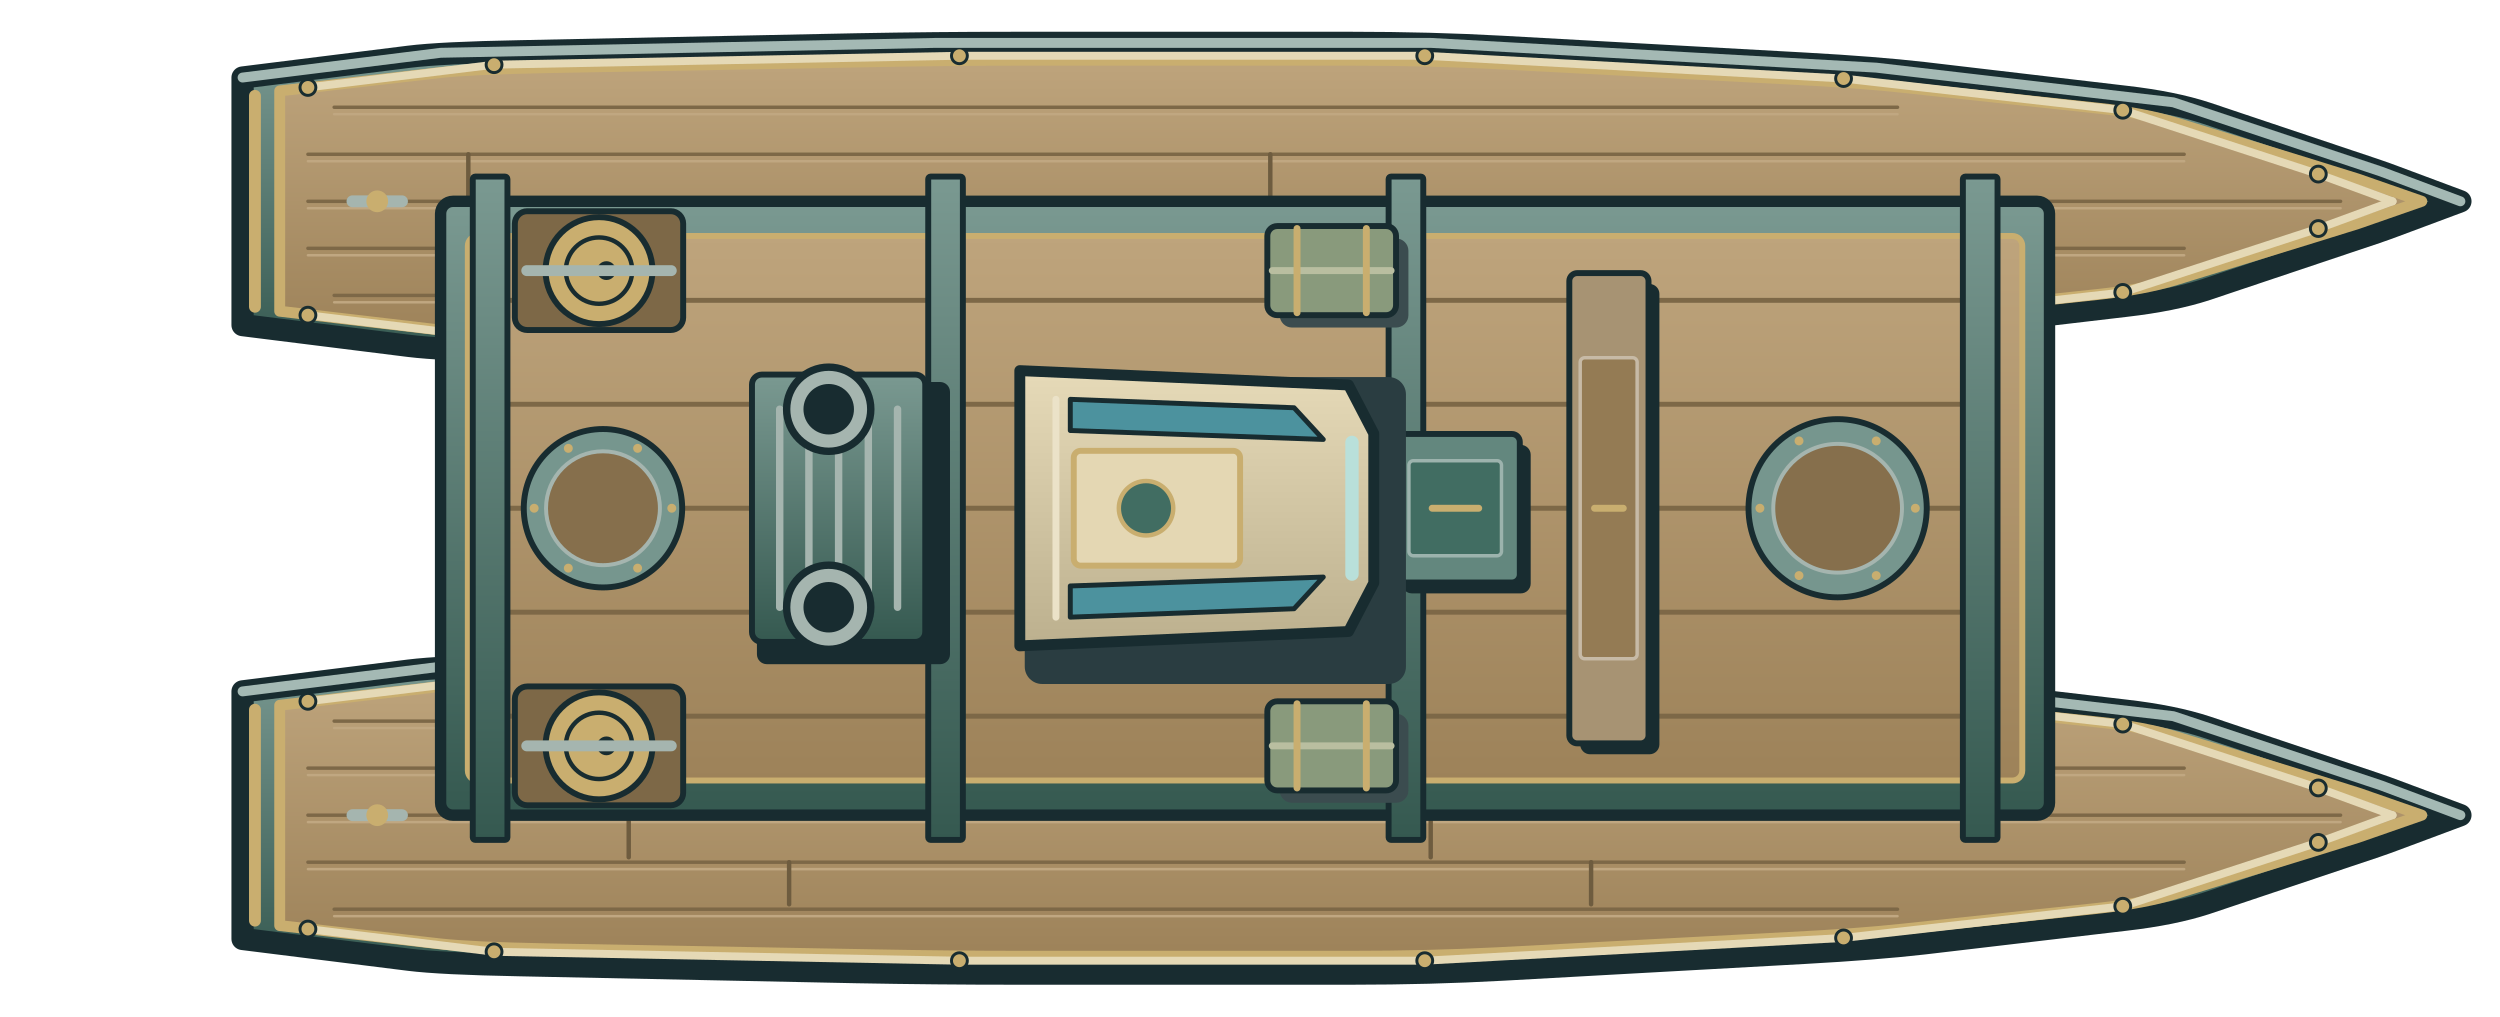
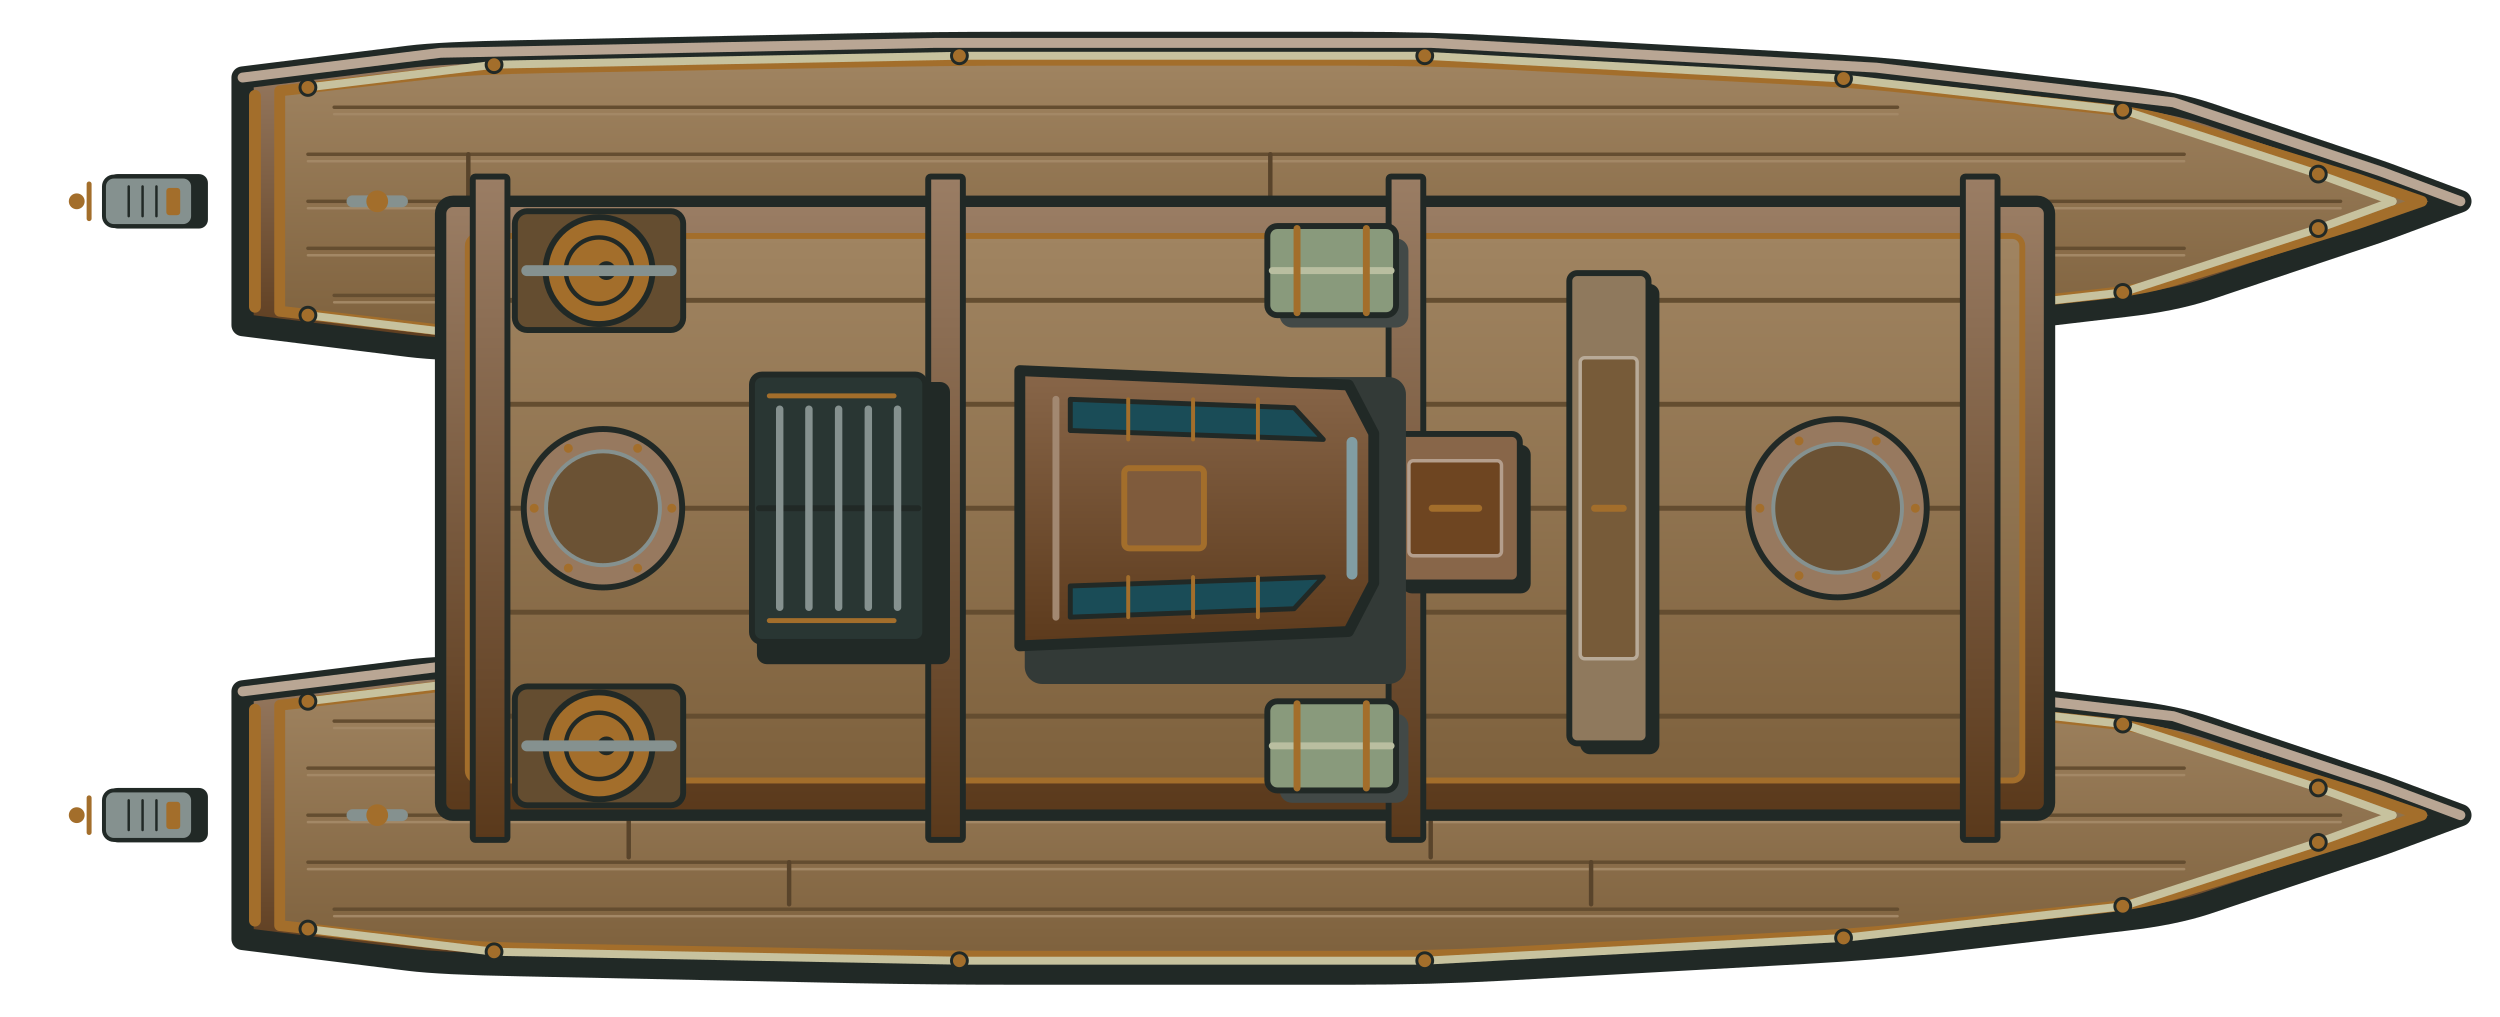
<svg xmlns="http://www.w3.org/2000/svg" width="728" height="296" viewBox="-2.69 -1.025 5.05 2.05">
  <defs>
    <linearGradient id="paint" x1="0" y1="0" x2="0" y2="1" gradientUnits="objectBoundingBox">
-       <stop stop-color="#7a9991" />
-       <stop offset="1" stop-color="#355950" />
+       <stop stop-color="#9a7d64" />
+       <stop offset="1" stop-color="#5a391b" />
    </linearGradient>
  </defs>
  <defs>
    <linearGradient id="deck" x1="0" y1="0" x2="0" y2="1" gradientUnits="objectBoundingBox">
-       <stop stop-color="#bea47c" />
-       <stop offset="1" stop-color="#9d8259" />
+       <stop stop-color="#a08461" />
+       <stop offset="1" stop-color="#7e613d" />
    </linearGradient>
  </defs>
+   <path d="M-2.2,-0.87 L-1.864,-0.912 Q-1.8,-0.92 -1.64,-0.923 L-0.96,-0.937 Q-0.8,-0.94 -0.64,-0.94 L0.04,-0.94 Q0.2,-0.94 0.344,-0.932 L0.956,-0.898 Q1.1,-0.89 1.196,-0.879 L1.604,-0.831 Q1.7,-0.82 1.767,-0.798 L2.053,-0.702 Q2.12,-0.68 2.146,-0.67 L2.28,-0.62 L2.146,-0.57 Q2.12,-0.56 2.053,-0.538 L1.767,-0.442 Q1.7,-0.42 1.604,-0.409 L1.196,-0.361 Q1.1,-0.35 0.956,-0.342 L0.344,-0.308 Q0.2,-0.3 0.04,-0.3 L-0.64,-0.3 Q-0.8,-0.3 -0.96,-0.303 L-1.64,-0.317 Q-1.8,-0.32 -1.864,-0.328 L-2.2,-0.37 Z" fill="url(#paint)" stroke="#212926" stroke-width="0.045" stroke-linejoin="round" stroke-linecap="round" />
+   <path d="M-2.125,-0.843 L-1.801,-0.88 Q-1.739,-0.887 -1.584,-0.89 L-0.927,-0.902 Q-0.773,-0.905 -0.618,-0.905 L0.039,-0.905 Q0.193,-0.905 0.332,-0.898 L0.923,-0.867 Q1.063,-0.86 1.155,-0.85 L1.549,-0.808 Q1.642,-0.798 1.707,-0.778 L1.983,-0.693 Q2.048,-0.673 2.073,-0.665 L2.202,-0.62 L2.073,-0.575 Q2.048,-0.567 1.983,-0.547 L1.707,-0.462 Q1.642,-0.442 1.549,-0.432 L1.155,-0.39 Q1.063,-0.38 0.923,-0.373 L0.332,-0.342 Q0.193,-0.335 0.039,-0.335 L-0.618,-0.335 Q-0.773,-0.335 -0.927,-0.338 L-1.584,-0.35 Q-1.739,-0.353 -1.801,-0.36 L-2.125,-0.398 Z" fill="url(#deck)" stroke="#a36e2b" stroke-width="0.022" stroke-linejoin="round" stroke-linecap="round" />
+   <path d="M-2.015,-0.81 L1.143,-0.81" fill="none" stroke="#644d30" stroke-width="0.007" stroke-linejoin="round" stroke-linecap="round" />
+   <path d="M-2.015,-0.796 L1.143,-0.796" fill="none" stroke="#a38866" stroke-width="0.005" stroke-linejoin="round" stroke-linecap="round" />
+   <path d="M-2.068,-0.715 L1.722,-0.715" fill="none" stroke="#644d30" stroke-width="0.007" stroke-linejoin="round" stroke-linecap="round" />
+   <path d="M-2.068,-0.701 L1.722,-0.701" fill="none" stroke="#a38866" stroke-width="0.005" stroke-linejoin="round" stroke-linecap="round" />
+   <path d="M-2.068,-0.62 L2.038,-0.62" fill="none" stroke="#644d30" stroke-width="0.007" stroke-linejoin="round" stroke-linecap="round" />
+   <path d="M-2.068,-0.606 L2.038,-0.606" fill="none" stroke="#a38866" stroke-width="0.005" stroke-linejoin="round" stroke-linecap="round" />
+   <path d="M-2.068,-0.525 L1.722,-0.525" fill="none" stroke="#644d30" stroke-width="0.007" stroke-linejoin="round" stroke-linecap="round" />
+   <path d="M-2.068,-0.511 L1.722,-0.511" fill="none" stroke="#a38866" stroke-width="0.005" stroke-linejoin="round" stroke-linecap="round" />
+   <path d="M-2.015,-0.43 L1.143,-0.43" fill="none" stroke="#644d30" stroke-width="0.007" stroke-linejoin="round" stroke-linecap="round" />
+   <path d="M-2.015,-0.416 L1.143,-0.416" fill="none" stroke="#a38866" stroke-width="0.005" stroke-linejoin="round" stroke-linecap="round" />
+   <path d="M-1.744,-0.715 L-1.744,-0.63" fill="none" stroke="#59442b" stroke-width="0.009" stroke-linejoin="round" stroke-linecap="round" />
+   <path d="M-1.42,-0.62 L-1.42,-0.535" fill="none" stroke="#59442b" stroke-width="0.009" stroke-linejoin="round" stroke-linecap="round" />
+   <path d="M-1.096,-0.525 L-1.096,-0.44" fill="none" stroke="#59442b" stroke-width="0.009" stroke-linejoin="round" stroke-linecap="round" />
+   <path d="M-0.124,-0.715 L-0.124,-0.63" fill="none" stroke="#59442b" stroke-width="0.009" stroke-linejoin="round" stroke-linecap="round" />
+   <path d="M0.2,-0.62 L0.2,-0.535" fill="none" stroke="#59442b" stroke-width="0.009" stroke-linejoin="round" stroke-linecap="round" />
+   <path d="M0.524,-0.525 L0.524,-0.44" fill="none" stroke="#59442b" stroke-width="0.009" stroke-linejoin="round" stroke-linecap="round" />
+   <path d="M-2.068,-0.85 L-1.692,-0.896 L-0.752,-0.914 L0.188,-0.914 L1.034,-0.868 L1.598,-0.804 L1.993,-0.675 L2.143,-0.62" fill="none" stroke="#c7c29e" stroke-width="0.016" stroke-linejoin="round" stroke-linecap="round" />
+   <circle cx="-2.068" cy="-0.85" r="0.016" fill="#a36e2b" stroke="#212926" stroke-width="0.006" />
+   <circle cx="-1.692" cy="-0.896" r="0.016" fill="#a36e2b" stroke="#212926" stroke-width="0.006" />
+   <circle cx="-0.752" cy="-0.914" r="0.016" fill="#a36e2b" stroke="#212926" stroke-width="0.006" />
+   <circle cx="0.188" cy="-0.914" r="0.016" fill="#a36e2b" stroke="#212926" stroke-width="0.006" />
+   <circle cx="1.034" cy="-0.868" r="0.016" fill="#a36e2b" stroke="#212926" stroke-width="0.006" />
+   <circle cx="1.598" cy="-0.804" r="0.016" fill="#a36e2b" stroke="#212926" stroke-width="0.006" />
+   <circle cx="1.993" cy="-0.675" r="0.016" fill="#a36e2b" stroke="#212926" stroke-width="0.006" />
+   <path d="M-2.068,-0.39 L-1.692,-0.344 L-0.752,-0.326 L0.188,-0.326 L1.034,-0.372 L1.598,-0.436 L1.993,-0.565 L2.143,-0.62" fill="none" stroke="#c7c29e" stroke-width="0.016" stroke-linejoin="round" stroke-linecap="round" />
+   <circle cx="-2.068" cy="-0.39" r="0.016" fill="#a36e2b" stroke="#212926" stroke-width="0.006" />
+   <circle cx="-1.692" cy="-0.344" r="0.016" fill="#a36e2b" stroke="#212926" stroke-width="0.006" />
+   <circle cx="-0.752" cy="-0.326" r="0.016" fill="#a36e2b" stroke="#212926" stroke-width="0.006" />
+   <circle cx="0.188" cy="-0.326" r="0.016" fill="#a36e2b" stroke="#212926" stroke-width="0.006" />
+   <circle cx="1.034" cy="-0.372" r="0.016" fill="#a36e2b" stroke="#212926" stroke-width="0.006" />
+   <circle cx="1.598" cy="-0.436" r="0.016" fill="#a36e2b" stroke="#212926" stroke-width="0.006" />
+   <circle cx="1.993" cy="-0.565" r="0.016" fill="#a36e2b" stroke="#212926" stroke-width="0.006" />
+   <path d="M-2.2,-0.87 L-1.8,-0.92 L-0.8,-0.94 L0.2,-0.94 L1.1,-0.89 L1.7,-0.82 L2.12,-0.68 L2.28,-0.62" fill="none" stroke="#b9a694" stroke-width="0.02" stroke-linejoin="round" stroke-linecap="round" />
+   <path d="M-2.175,-0.833 L-2.175,-0.407" fill="none" stroke="#a36e2b" stroke-width="0.024" stroke-linejoin="round" stroke-linecap="round" />
+   <path d="M-2.2,0.37 L-1.864,0.328 Q-1.8,0.32 -1.64,0.317 L-0.96,0.303 Q-0.8,0.3 -0.64,0.3 L0.04,0.3 Q0.2,0.3 0.344,0.308 L0.956,0.342 Q1.1,0.35 1.196,0.361 L1.604,0.409 Q1.7,0.42 1.767,0.442 L2.053,0.538 Q2.12,0.56 2.146,0.57 L2.28,0.62 L2.146,0.67 Q2.12,0.68 2.053,0.702 L1.767,0.798 Q1.7,0.82 1.604,0.831 L1.196,0.879 Q1.1,0.89 0.956,0.898 L0.344,0.932 Q0.2,0.94 0.04,0.94 L-0.64,0.94 Q-0.8,0.94 -0.96,0.937 L-1.64,0.923 Q-1.8,0.92 -1.864,0.912 L-2.2,0.87 Z" fill="url(#paint)" stroke="#212926" stroke-width="0.045" stroke-linejoin="round" stroke-linecap="round" />
+   <path d="M-2.125,0.398 L-1.801,0.36 Q-1.739,0.353 -1.584,0.35 L-0.927,0.338 Q-0.773,0.335 -0.618,0.335 L0.039,0.335 Q0.193,0.335 0.332,0.342 L0.923,0.373 Q1.063,0.38 1.155,0.39 L1.549,0.432 Q1.642,0.442 1.707,0.462 L1.983,0.547 Q2.048,0.567 2.073,0.575 L2.202,0.62 L2.073,0.665 Q2.048,0.673 1.983,0.693 L1.707,0.778 Q1.642,0.798 1.549,0.808 L1.155,0.85 Q1.063,0.86 0.923,0.867 L0.332,0.898 Q0.193,0.905 0.039,0.905 L-0.618,0.905 Q-0.773,0.905 -0.927,0.902 L-1.584,0.89 Q-1.739,0.887 -1.801,0.88 L-2.125,0.843 Z" fill="url(#deck)" stroke="#a36e2b" stroke-width="0.022" stroke-linejoin="round" stroke-linecap="round" />
+   <path d="M-2.015,0.43 L1.143,0.43" fill="none" stroke="#644d30" stroke-width="0.007" stroke-linejoin="round" stroke-linecap="round" />
+   <path d="M-2.015,0.444 L1.143,0.444" fill="none" stroke="#a38866" stroke-width="0.005" stroke-linejoin="round" stroke-linecap="round" />
+   <path d="M-2.068,0.525 L1.722,0.525" fill="none" stroke="#644d30" stroke-width="0.007" stroke-linejoin="round" stroke-linecap="round" />
+   <path d="M-2.068,0.539 L1.722,0.539" fill="none" stroke="#a38866" stroke-width="0.005" stroke-linejoin="round" stroke-linecap="round" />
+   <path d="M-2.068,0.62 L2.038,0.62" fill="none" stroke="#644d30" stroke-width="0.007" stroke-linejoin="round" stroke-linecap="round" />
+   <path d="M-2.068,0.634 L2.038,0.634" fill="none" stroke="#a38866" stroke-width="0.005" stroke-linejoin="round" stroke-linecap="round" />
+   <path d="M-2.068,0.715 L1.722,0.715" fill="none" stroke="#644d30" stroke-width="0.007" stroke-linejoin="round" stroke-linecap="round" />
+   <path d="M-2.068,0.729 L1.722,0.729" fill="none" stroke="#a38866" stroke-width="0.005" stroke-linejoin="round" stroke-linecap="round" />
+   <path d="M-2.015,0.81 L1.143,0.81" fill="none" stroke="#644d30" stroke-width="0.007" stroke-linejoin="round" stroke-linecap="round" />
+   <path d="M-2.015,0.824 L1.143,0.824" fill="none" stroke="#a38866" stroke-width="0.005" stroke-linejoin="round" stroke-linecap="round" />
+   <path d="M-1.744,0.525 L-1.744,0.61" fill="none" stroke="#59442b" stroke-width="0.009" stroke-linejoin="round" stroke-linecap="round" />
+   <path d="M-1.42,0.62 L-1.42,0.705" fill="none" stroke="#59442b" stroke-width="0.009" stroke-linejoin="round" stroke-linecap="round" />
+   <path d="M-1.096,0.715 L-1.096,0.8" fill="none" stroke="#59442b" stroke-width="0.009" stroke-linejoin="round" stroke-linecap="round" />
+   <path d="M-0.124,0.525 L-0.124,0.61" fill="none" stroke="#59442b" stroke-width="0.009" stroke-linejoin="round" stroke-linecap="round" />
+   <path d="M0.2,0.62 L0.2,0.705" fill="none" stroke="#59442b" stroke-width="0.009" stroke-linejoin="round" stroke-linecap="round" />
+   <path d="M0.524,0.715 L0.524,0.8" fill="none" stroke="#59442b" stroke-width="0.009" stroke-linejoin="round" stroke-linecap="round" />
+   <path d="M-2.068,0.39 L-1.692,0.344 L-0.752,0.326 L0.188,0.326 L1.034,0.372 L1.598,0.436 L1.993,0.565 L2.143,0.62" fill="none" stroke="#c7c29e" stroke-width="0.016" stroke-linejoin="round" stroke-linecap="round" />
+   <circle cx="-2.068" cy="0.39" r="0.016" fill="#a36e2b" stroke="#212926" stroke-width="0.006" />
+   <circle cx="-1.692" cy="0.344" r="0.016" fill="#a36e2b" stroke="#212926" stroke-width="0.006" />
+   <circle cx="-0.752" cy="0.326" r="0.016" fill="#a36e2b" stroke="#212926" stroke-width="0.006" />
+   <circle cx="0.188" cy="0.326" r="0.016" fill="#a36e2b" stroke="#212926" stroke-width="0.006" />
+   <circle cx="1.034" cy="0.372" r="0.016" fill="#a36e2b" stroke="#212926" stroke-width="0.006" />
+   <circle cx="1.598" cy="0.436" r="0.016" fill="#a36e2b" stroke="#212926" stroke-width="0.006" />
+   <circle cx="1.993" cy="0.565" r="0.016" fill="#a36e2b" stroke="#212926" stroke-width="0.006" />
+   <path d="M-2.068,0.85 L-1.692,0.896 L-0.752,0.914 L0.188,0.914 L1.034,0.868 L1.598,0.804 L1.993,0.675 L2.143,0.62" fill="none" stroke="#c7c29e" stroke-width="0.016" stroke-linejoin="round" stroke-linecap="round" />
+   <circle cx="-2.068" cy="0.85" r="0.016" fill="#a36e2b" stroke="#212926" stroke-width="0.006" />
+   <circle cx="-1.692" cy="0.896" r="0.016" fill="#a36e2b" stroke="#212926" stroke-width="0.006" />
+   <circle cx="-0.752" cy="0.914" r="0.016" fill="#a36e2b" stroke="#212926" stroke-width="0.006" />
+   <circle cx="0.188" cy="0.914" r="0.016" fill="#a36e2b" stroke="#212926" stroke-width="0.006" />
+   <circle cx="1.034" cy="0.868" r="0.016" fill="#a36e2b" stroke="#212926" stroke-width="0.006" />
+   <circle cx="1.598" cy="0.804" r="0.016" fill="#a36e2b" stroke="#212926" stroke-width="0.006" />
+   <circle cx="1.993" cy="0.675" r="0.016" fill="#a36e2b" stroke="#212926" stroke-width="0.006" />
+   <path d="M-2.2,0.37 L-1.8,0.32 L-0.8,0.3 L0.2,0.3 L1.1,0.35 L1.7,0.42 L2.12,0.56 L2.28,0.62" fill="none" stroke="#b9a694" stroke-width="0.02" stroke-linejoin="round" stroke-linecap="round" />
+   <path d="M-2.175,0.407 L-2.175,0.833" fill="none" stroke="#a36e2b" stroke-width="0.024" stroke-linejoin="round" stroke-linecap="round" />
+   <rect x="-1.8" y="-0.62" width="3.25" height="1.24" rx="0.025" fill="url(#paint)" stroke="#212926" stroke-width="0.023" />
+   <rect x="-1.745" y="-0.55" width="3.14" height="1.1" rx="0.02" fill="url(#deck)" stroke="#a36e2b" stroke-width="0.012" />
+   <path d="M-1.69,-0.42 L1.31,-0.42" fill="none" stroke="#644d30" stroke-width="0.01" stroke-linejoin="round" stroke-linecap="round" />
+   <path d="M-1.69,-0.21 L1.31,-0.21" fill="none" stroke="#644d30" stroke-width="0.01" stroke-linejoin="round" stroke-linecap="round" />
+   <path d="M-1.69,0 L1.31,0" fill="none" stroke="#644d30" stroke-width="0.01" stroke-linejoin="round" stroke-linecap="round" />
+   <path d="M-1.69,0.21 L1.31,0.21" fill="none" stroke="#644d30" stroke-width="0.01" stroke-linejoin="round" stroke-linecap="round" />
+   <path d="M-1.69,0.42 L1.31,0.42" fill="none" stroke="#644d30" stroke-width="0.01" stroke-linejoin="round" stroke-linecap="round" />
+   <rect x="-1.735" y="-0.67" width="0.07" height="1.34" rx="0.005" fill="url(#paint)" stroke="#212926" stroke-width="0.012" />
+   <rect x="-0.815" y="-0.67" width="0.07" height="1.34" rx="0.005" fill="url(#paint)" stroke="#212926" stroke-width="0.012" />
+   <rect x="0.115" y="-0.67" width="0.07" height="1.34" rx="0.005" fill="url(#paint)" stroke="#212926" stroke-width="0.012" />
+   <rect x="1.275" y="-0.67" width="0.07" height="1.34" rx="0.005" fill="url(#paint)" stroke="#212926" stroke-width="0.012" />
+   <rect x="0.502" y="-0.453" width="0.16" height="0.95" rx="0.02" fill="#212926" />
+   <rect x="0.48" y="-0.475" width="0.16" height="0.95" rx="0.016" fill="#8f795d" stroke="#212926" stroke-width="0.012" />
+   <rect x="0.502" y="-0.304" width="0.115" height="0.608" rx="0.009" fill="#775b39" stroke="#b8aa98" stroke-width="0.007" />
+   <path d="M0.531,0 L0.589,0" fill="none" stroke="#a36e2b" stroke-width="0.014" stroke-linejoin="round" stroke-linecap="round" />
+   <rect x="-1.65" y="-0.6" width="0.34" height="0.24" rx="0.025" fill="#644d30" stroke="#212926" stroke-width="0.012" />
+   <circle cx="-1.48" cy="-0.48" r="0.108" fill="#a36e2b" stroke="#212926" stroke-width="0.012" />
+   <circle cx="-1.48" cy="-0.48" r="0.067" fill="none" stroke="#212926" stroke-width="0.009" />
+   <circle cx="-1.465" cy="-0.48" r="0.019" fill="#212926" />
+   <path d="M-1.626,-0.48 L-1.334,-0.48" fill="none" stroke="#85918f" stroke-width="0.022" stroke-linejoin="round" stroke-linecap="round" />
+   <rect x="-1.65" y="0.36" width="0.34" height="0.24" rx="0.025" fill="#644d30" stroke="#212926" stroke-width="0.012" />
+   <circle cx="-1.48" cy="0.48" r="0.108" fill="#a36e2b" stroke="#212926" stroke-width="0.012" />
+   <circle cx="-1.48" cy="0.48" r="0.067" fill="none" stroke="#212926" stroke-width="0.009" />
+   <circle cx="-1.465" cy="0.48" r="0.019" fill="#212926" />
+   <path d="M-1.626,0.48 L-1.334,0.48" fill="none" stroke="#85918f" stroke-width="0.022" stroke-linejoin="round" stroke-linecap="round" />
+   <rect x="-0.105" y="-0.545" width="0.26" height="0.18" rx="0.025" fill="#424947" />
+   <rect x="-0.13" y="-0.57" width="0.26" height="0.18" rx="0.02" fill="#899a7c" stroke="#212926" stroke-width="0.012" />
+   <path d="M-0.12,-0.48 L0.12,-0.48" fill="none" stroke="#b9bea0" stroke-width="0.014" stroke-linejoin="round" stroke-linecap="round" />
+   <path d="M-0.07,-0.565 L-0.07,-0.395" fill="none" stroke="#a36e2b" stroke-width="0.014" stroke-linejoin="round" stroke-linecap="round" />
+   <path d="M0.07,-0.565 L0.07,-0.395" fill="none" stroke="#a36e2b" stroke-width="0.014" stroke-linejoin="round" stroke-linecap="round" />
+   <rect x="-0.105" y="0.415" width="0.26" height="0.18" rx="0.025" fill="#424947" />
+   <rect x="-0.13" y="0.39" width="0.26" height="0.18" rx="0.02" fill="#899a7c" stroke="#212926" stroke-width="0.012" />
+   <path d="M-0.12,0.48 L0.12,0.48" fill="none" stroke="#b9bea0" stroke-width="0.014" stroke-linejoin="round" stroke-linecap="round" />
+   <path d="M-0.07,0.395 L-0.07,0.565" fill="none" stroke="#a36e2b" stroke-width="0.014" stroke-linejoin="round" stroke-linecap="round" />
+   <path d="M0.07,0.395 L0.07,0.565" fill="none" stroke="#a36e2b" stroke-width="0.014" stroke-linejoin="round" stroke-linecap="round" />
+   <rect x="0.142" y="-0.128" width="0.26" height="0.3" rx="0.02" fill="#212926" />
+   <rect x="0.12" y="-0.15" width="0.26" height="0.3" rx="0.016" fill="#886649" stroke="#212926" stroke-width="0.012" />
+   <rect x="0.156" y="-0.096" width="0.187" height="0.192" rx="0.009" fill="#6e4521" stroke="#b49e8c" stroke-width="0.007" />
+   <path d="M0.203,0 L0.297,0" fill="none" stroke="#a36e2b" stroke-width="0.014" stroke-linejoin="round" stroke-linecap="round" />
+   <rect x="-1.161" y="-0.255" width="0.39" height="0.57" rx="0.02" fill="#212926" />
+   <rect x="-1.171" y="-0.27" width="0.35" height="0.54" rx="0.02" fill="#293633" stroke="#212926" stroke-width="0.012" />
+   <path d="M-1.157,0 L-0.835,0" fill="none" stroke="#212926" stroke-width="0.012" stroke-linejoin="round" stroke-linecap="round" />
+   <path d="M-1.115,-0.2 L-1.115,0.2" fill="none" stroke="#85918f" stroke-width="0.015" stroke-linejoin="round" stroke-linecap="round" />
+   <path d="M-1.056,-0.2 L-1.056,0.2" fill="none" stroke="#85918f" stroke-width="0.015" stroke-linejoin="round" stroke-linecap="round" />
+   <path d="M-0.996,-0.2 L-0.996,0.2" fill="none" stroke="#85918f" stroke-width="0.015" stroke-linejoin="round" stroke-linecap="round" />
+   <path d="M-0.936,-0.2 L-0.936,0.2" fill="none" stroke="#85918f" stroke-width="0.015" stroke-linejoin="round" stroke-linecap="round" />
+   <path d="M-0.877,-0.2 L-0.877,0.2" fill="none" stroke="#85918f" stroke-width="0.015" stroke-linejoin="round" stroke-linecap="round" />
+   <path d="M-1.136,-0.227 L-0.884,-0.227" fill="none" stroke="#a36e2b" stroke-width="0.01" stroke-linejoin="round" stroke-linecap="round" />
+   <path d="M-1.136,0.227 L-0.884,0.227" fill="none" stroke="#a36e2b" stroke-width="0.01" stroke-linejoin="round" stroke-linecap="round" />
+   <rect x="-2.47" y="-0.675" width="0.2" height="0.11" rx="0.018" fill="#212926" />
+   <rect x="-2.48" y="-0.67" width="0.18" height="0.1" rx="0.02" fill="#85918f" stroke="#212926" stroke-width="0.008" />
+   <path d="M-2.43,-0.65 L-2.43,-0.59" fill="none" stroke="#212926" stroke-width="0.005" stroke-linejoin="round" stroke-linecap="round" />
+   <path d="M-2.402,-0.65 L-2.402,-0.59" fill="none" stroke="#212926" stroke-width="0.005" stroke-linejoin="round" stroke-linecap="round" />
+   <path d="M-2.374,-0.65 L-2.374,-0.59" fill="none" stroke="#212926" stroke-width="0.005" stroke-linejoin="round" stroke-linecap="round" />
+   <rect x="-2.354" y="-0.647" width="0.028" height="0.055" rx="0.006" fill="#a36e2b" />
+   <path d="M-2.51,-0.655 L-2.51,-0.585" fill="none" stroke="#a36e2b" stroke-width="0.01" stroke-linejoin="round" stroke-linecap="round" />
+   <circle cx="-2.535" cy="-0.62" r="0.016" fill="#a36e2b" />
+   <rect x="-2.47" y="0.565" width="0.2" height="0.11" rx="0.018" fill="#212926" />
+   <rect x="-2.48" y="0.57" width="0.18" height="0.1" rx="0.02" fill="#85918f" stroke="#212926" stroke-width="0.008" />
+   <path d="M-2.43,0.59 L-2.43,0.65" fill="none" stroke="#212926" stroke-width="0.005" stroke-linejoin="round" stroke-linecap="round" />
+   <path d="M-2.402,0.59 L-2.402,0.65" fill="none" stroke="#212926" stroke-width="0.005" stroke-linejoin="round" stroke-linecap="round" />
+   <path d="M-2.374,0.59 L-2.374,0.65" fill="none" stroke="#212926" stroke-width="0.005" stroke-linejoin="round" stroke-linecap="round" />
+   <rect x="-2.354" y="0.593" width="0.028" height="0.055" rx="0.006" fill="#a36e2b" />
+   <path d="M-2.51,0.585 L-2.51,0.655" fill="none" stroke="#a36e2b" stroke-width="0.01" stroke-linejoin="round" stroke-linecap="round" />
+   <circle cx="-2.535" cy="0.62" r="0.016" fill="#a36e2b" />
+   <circle cx="1.022" cy="0" r="0.18" fill="#97795f" stroke="#212926" stroke-width="0.012" />
+   <circle cx="1.022" cy="0" r="0.13" fill="#6b5234" stroke="#85918f" stroke-width="0.008" />
+   <circle cx="1.179" cy="0" r="0.009" fill="#a36e2b" />
+   <circle cx="1.1" cy="0.136" r="0.009" fill="#a36e2b" />
+   <circle cx="0.944" cy="0.136" r="0.009" fill="#a36e2b" />
+   <circle cx="0.865" cy="0" r="0.009" fill="#a36e2b" />
+   <circle cx="0.944" cy="-0.136" r="0.009" fill="#a36e2b" />
+   <circle cx="1.1" cy="-0.136" r="0.009" fill="#a36e2b" />
+   <circle cx="-1.472" cy="0" r="0.16" fill="#97795f" stroke="#212926" stroke-width="0.012" />
+   <circle cx="-1.472" cy="0" r="0.115" fill="#6b5234" stroke="#85918f" stroke-width="0.008" />
+   <circle cx="-1.333" cy="0" r="0.009" fill="#a36e2b" />
+   <circle cx="-1.402" cy="0.121" r="0.009" fill="#a36e2b" />
+   <circle cx="-1.542" cy="0.121" r="0.009" fill="#a36e2b" />
+   <circle cx="-1.611" cy="0" r="0.009" fill="#a36e2b" />
+   <circle cx="-1.542" cy="-0.121" r="0.009" fill="#a36e2b" />
+   <circle cx="-1.402" cy="-0.121" r="0.009" fill="#a36e2b" />
+   <rect x="-0.62" y="-0.265" width="0.77" height="0.62" rx="0.035" fill="#333a37" />
  <defs>
    <linearGradient id="roof" x1="0" y1="0" x2="0" y2="1" gradientUnits="objectBoundingBox">
-       <stop stop-color="#e6dab8" />
-       <stop offset="1" stop-color="#bcb08e" />
+       <stop stop-color="#886649" />
+       <stop offset="1" stop-color="#5c3a1c" />
    </linearGradient>
  </defs>
-   <path d="M-2.2,-0.87 L-1.864,-0.912 Q-1.8,-0.92 -1.64,-0.923 L-0.96,-0.937 Q-0.8,-0.94 -0.64,-0.94 L0.04,-0.94 Q0.2,-0.94 0.344,-0.932 L0.956,-0.898 Q1.1,-0.89 1.196,-0.879 L1.604,-0.831 Q1.7,-0.82 1.767,-0.798 L2.053,-0.702 Q2.12,-0.68 2.146,-0.67 L2.28,-0.62 L2.146,-0.57 Q2.12,-0.56 2.053,-0.538 L1.767,-0.442 Q1.7,-0.42 1.604,-0.409 L1.196,-0.361 Q1.1,-0.35 0.956,-0.342 L0.344,-0.308 Q0.2,-0.3 0.04,-0.3 L-0.64,-0.3 Q-0.8,-0.3 -0.96,-0.303 L-1.64,-0.317 Q-1.8,-0.32 -1.864,-0.328 L-2.2,-0.37 Z" fill="url(#paint)" stroke="#182c30" stroke-width="0.045" stroke-linejoin="round" stroke-linecap="round" />
-   <path d="M-2.125,-0.843 L-1.801,-0.88 Q-1.739,-0.887 -1.584,-0.89 L-0.927,-0.902 Q-0.773,-0.905 -0.618,-0.905 L0.039,-0.905 Q0.193,-0.905 0.332,-0.898 L0.923,-0.867 Q1.063,-0.86 1.155,-0.85 L1.549,-0.808 Q1.642,-0.798 1.707,-0.778 L1.983,-0.693 Q2.048,-0.673 2.073,-0.665 L2.202,-0.62 L2.073,-0.575 Q2.048,-0.567 1.983,-0.547 L1.707,-0.462 Q1.642,-0.442 1.549,-0.432 L1.155,-0.39 Q1.063,-0.38 0.923,-0.373 L0.332,-0.342 Q0.193,-0.335 0.039,-0.335 L-0.618,-0.335 Q-0.773,-0.335 -0.927,-0.338 L-1.584,-0.35 Q-1.739,-0.353 -1.801,-0.36 L-2.125,-0.398 Z" fill="url(#deck)" stroke="#c9ae6f" stroke-width="0.022" stroke-linejoin="round" stroke-linecap="round" />
-   <path d="M-2.015,-0.81 L1.143,-0.81" fill="none" stroke="#7d6847" stroke-width="0.007" stroke-linejoin="round" stroke-linecap="round" />
-   <path d="M-2.015,-0.796 L1.143,-0.796" fill="none" stroke="#c0a781" stroke-width="0.005" stroke-linejoin="round" stroke-linecap="round" />
-   <path d="M-2.068,-0.715 L1.722,-0.715" fill="none" stroke="#7d6847" stroke-width="0.007" stroke-linejoin="round" stroke-linecap="round" />
-   <path d="M-2.068,-0.701 L1.722,-0.701" fill="none" stroke="#c0a781" stroke-width="0.005" stroke-linejoin="round" stroke-linecap="round" />
-   <path d="M-2.068,-0.62 L2.038,-0.62" fill="none" stroke="#7d6847" stroke-width="0.007" stroke-linejoin="round" stroke-linecap="round" />
-   <path d="M-2.068,-0.606 L2.038,-0.606" fill="none" stroke="#c0a781" stroke-width="0.005" stroke-linejoin="round" stroke-linecap="round" />
-   <path d="M-2.068,-0.525 L1.722,-0.525" fill="none" stroke="#7d6847" stroke-width="0.007" stroke-linejoin="round" stroke-linecap="round" />
-   <path d="M-2.068,-0.511 L1.722,-0.511" fill="none" stroke="#c0a781" stroke-width="0.005" stroke-linejoin="round" stroke-linecap="round" />
-   <path d="M-2.015,-0.43 L1.143,-0.43" fill="none" stroke="#7d6847" stroke-width="0.007" stroke-linejoin="round" stroke-linecap="round" />
-   <path d="M-2.015,-0.416 L1.143,-0.416" fill="none" stroke="#c0a781" stroke-width="0.005" stroke-linejoin="round" stroke-linecap="round" />
-   <path d="M-1.744,-0.715 L-1.744,-0.63" fill="none" stroke="#6e5c3f" stroke-width="0.009" stroke-linejoin="round" stroke-linecap="round" />
-   <path d="M-1.42,-0.62 L-1.42,-0.535" fill="none" stroke="#6e5c3f" stroke-width="0.009" stroke-linejoin="round" stroke-linecap="round" />
-   <path d="M-1.096,-0.525 L-1.096,-0.44" fill="none" stroke="#6e5c3f" stroke-width="0.009" stroke-linejoin="round" stroke-linecap="round" />
-   <path d="M-0.124,-0.715 L-0.124,-0.63" fill="none" stroke="#6e5c3f" stroke-width="0.009" stroke-linejoin="round" stroke-linecap="round" />
-   <path d="M0.2,-0.62 L0.2,-0.535" fill="none" stroke="#6e5c3f" stroke-width="0.009" stroke-linejoin="round" stroke-linecap="round" />
-   <path d="M0.524,-0.525 L0.524,-0.44" fill="none" stroke="#6e5c3f" stroke-width="0.009" stroke-linejoin="round" stroke-linecap="round" />
-   <path d="M-2.068,-0.85 L-1.692,-0.896 L-0.752,-0.914 L0.188,-0.914 L1.034,-0.868 L1.598,-0.804 L1.993,-0.675 L2.143,-0.62" fill="none" stroke="#e5d9b6" stroke-width="0.016" stroke-linejoin="round" stroke-linecap="round" />
-   <circle cx="-2.068" cy="-0.85" r="0.016" fill="#c9ae6f" stroke="#182c30" stroke-width="0.006" />
-   <circle cx="-1.692" cy="-0.896" r="0.016" fill="#c9ae6f" stroke="#182c30" stroke-width="0.006" />
-   <circle cx="-0.752" cy="-0.914" r="0.016" fill="#c9ae6f" stroke="#182c30" stroke-width="0.006" />
-   <circle cx="0.188" cy="-0.914" r="0.016" fill="#c9ae6f" stroke="#182c30" stroke-width="0.006" />
-   <circle cx="1.034" cy="-0.868" r="0.016" fill="#c9ae6f" stroke="#182c30" stroke-width="0.006" />
-   <circle cx="1.598" cy="-0.804" r="0.016" fill="#c9ae6f" stroke="#182c30" stroke-width="0.006" />
-   <circle cx="1.993" cy="-0.675" r="0.016" fill="#c9ae6f" stroke="#182c30" stroke-width="0.006" />
-   <path d="M-2.068,-0.39 L-1.692,-0.344 L-0.752,-0.326 L0.188,-0.326 L1.034,-0.372 L1.598,-0.436 L1.993,-0.565 L2.143,-0.62" fill="none" stroke="#e5d9b6" stroke-width="0.016" stroke-linejoin="round" stroke-linecap="round" />
-   <circle cx="-2.068" cy="-0.39" r="0.016" fill="#c9ae6f" stroke="#182c30" stroke-width="0.006" />
-   <circle cx="-1.692" cy="-0.344" r="0.016" fill="#c9ae6f" stroke="#182c30" stroke-width="0.006" />
-   <circle cx="-0.752" cy="-0.326" r="0.016" fill="#c9ae6f" stroke="#182c30" stroke-width="0.006" />
-   <circle cx="0.188" cy="-0.326" r="0.016" fill="#c9ae6f" stroke="#182c30" stroke-width="0.006" />
-   <circle cx="1.034" cy="-0.372" r="0.016" fill="#c9ae6f" stroke="#182c30" stroke-width="0.006" />
-   <circle cx="1.598" cy="-0.436" r="0.016" fill="#c9ae6f" stroke="#182c30" stroke-width="0.006" />
-   <circle cx="1.993" cy="-0.565" r="0.016" fill="#c9ae6f" stroke="#182c30" stroke-width="0.006" />
-   <path d="M-2.2,-0.87 L-1.8,-0.92 L-0.8,-0.94 L0.2,-0.94 L1.1,-0.89 L1.7,-0.82 L2.12,-0.68 L2.28,-0.62" fill="none" stroke="#a4b9b4" stroke-width="0.02" stroke-linejoin="round" stroke-linecap="round" />
-   <path d="M-2.175,-0.833 L-2.175,-0.407" fill="none" stroke="#c9ae6f" stroke-width="0.024" stroke-linejoin="round" stroke-linecap="round" />
-   <path d="M-2.2,0.37 L-1.864,0.328 Q-1.8,0.32 -1.64,0.317 L-0.96,0.303 Q-0.8,0.3 -0.64,0.3 L0.04,0.3 Q0.2,0.3 0.344,0.308 L0.956,0.342 Q1.1,0.35 1.196,0.361 L1.604,0.409 Q1.7,0.42 1.767,0.442 L2.053,0.538 Q2.12,0.56 2.146,0.57 L2.28,0.62 L2.146,0.67 Q2.12,0.68 2.053,0.702 L1.767,0.798 Q1.7,0.82 1.604,0.831 L1.196,0.879 Q1.1,0.89 0.956,0.898 L0.344,0.932 Q0.2,0.94 0.04,0.94 L-0.64,0.94 Q-0.8,0.94 -0.96,0.937 L-1.64,0.923 Q-1.8,0.92 -1.864,0.912 L-2.2,0.87 Z" fill="url(#paint)" stroke="#182c30" stroke-width="0.045" stroke-linejoin="round" stroke-linecap="round" />
-   <path d="M-2.125,0.398 L-1.801,0.36 Q-1.739,0.353 -1.584,0.35 L-0.927,0.338 Q-0.773,0.335 -0.618,0.335 L0.039,0.335 Q0.193,0.335 0.332,0.342 L0.923,0.373 Q1.063,0.38 1.155,0.39 L1.549,0.432 Q1.642,0.442 1.707,0.462 L1.983,0.547 Q2.048,0.567 2.073,0.575 L2.202,0.62 L2.073,0.665 Q2.048,0.673 1.983,0.693 L1.707,0.778 Q1.642,0.798 1.549,0.808 L1.155,0.85 Q1.063,0.86 0.923,0.867 L0.332,0.898 Q0.193,0.905 0.039,0.905 L-0.618,0.905 Q-0.773,0.905 -0.927,0.902 L-1.584,0.89 Q-1.739,0.887 -1.801,0.88 L-2.125,0.843 Z" fill="url(#deck)" stroke="#c9ae6f" stroke-width="0.022" stroke-linejoin="round" stroke-linecap="round" />
-   <path d="M-2.015,0.43 L1.143,0.43" fill="none" stroke="#7d6847" stroke-width="0.007" stroke-linejoin="round" stroke-linecap="round" />
-   <path d="M-2.015,0.444 L1.143,0.444" fill="none" stroke="#c0a781" stroke-width="0.005" stroke-linejoin="round" stroke-linecap="round" />
-   <path d="M-2.068,0.525 L1.722,0.525" fill="none" stroke="#7d6847" stroke-width="0.007" stroke-linejoin="round" stroke-linecap="round" />
-   <path d="M-2.068,0.539 L1.722,0.539" fill="none" stroke="#c0a781" stroke-width="0.005" stroke-linejoin="round" stroke-linecap="round" />
-   <path d="M-2.068,0.62 L2.038,0.62" fill="none" stroke="#7d6847" stroke-width="0.007" stroke-linejoin="round" stroke-linecap="round" />
-   <path d="M-2.068,0.634 L2.038,0.634" fill="none" stroke="#c0a781" stroke-width="0.005" stroke-linejoin="round" stroke-linecap="round" />
-   <path d="M-2.068,0.715 L1.722,0.715" fill="none" stroke="#7d6847" stroke-width="0.007" stroke-linejoin="round" stroke-linecap="round" />
-   <path d="M-2.068,0.729 L1.722,0.729" fill="none" stroke="#c0a781" stroke-width="0.005" stroke-linejoin="round" stroke-linecap="round" />
-   <path d="M-2.015,0.81 L1.143,0.81" fill="none" stroke="#7d6847" stroke-width="0.007" stroke-linejoin="round" stroke-linecap="round" />
-   <path d="M-2.015,0.824 L1.143,0.824" fill="none" stroke="#c0a781" stroke-width="0.005" stroke-linejoin="round" stroke-linecap="round" />
-   <path d="M-1.744,0.525 L-1.744,0.61" fill="none" stroke="#6e5c3f" stroke-width="0.009" stroke-linejoin="round" stroke-linecap="round" />
-   <path d="M-1.42,0.62 L-1.42,0.705" fill="none" stroke="#6e5c3f" stroke-width="0.009" stroke-linejoin="round" stroke-linecap="round" />
-   <path d="M-1.096,0.715 L-1.096,0.8" fill="none" stroke="#6e5c3f" stroke-width="0.009" stroke-linejoin="round" stroke-linecap="round" />
-   <path d="M-0.124,0.525 L-0.124,0.61" fill="none" stroke="#6e5c3f" stroke-width="0.009" stroke-linejoin="round" stroke-linecap="round" />
-   <path d="M0.2,0.62 L0.2,0.705" fill="none" stroke="#6e5c3f" stroke-width="0.009" stroke-linejoin="round" stroke-linecap="round" />
-   <path d="M0.524,0.715 L0.524,0.8" fill="none" stroke="#6e5c3f" stroke-width="0.009" stroke-linejoin="round" stroke-linecap="round" />
-   <path d="M-2.068,0.39 L-1.692,0.344 L-0.752,0.326 L0.188,0.326 L1.034,0.372 L1.598,0.436 L1.993,0.565 L2.143,0.62" fill="none" stroke="#e5d9b6" stroke-width="0.016" stroke-linejoin="round" stroke-linecap="round" />
-   <circle cx="-2.068" cy="0.39" r="0.016" fill="#c9ae6f" stroke="#182c30" stroke-width="0.006" />
-   <circle cx="-1.692" cy="0.344" r="0.016" fill="#c9ae6f" stroke="#182c30" stroke-width="0.006" />
-   <circle cx="-0.752" cy="0.326" r="0.016" fill="#c9ae6f" stroke="#182c30" stroke-width="0.006" />
-   <circle cx="0.188" cy="0.326" r="0.016" fill="#c9ae6f" stroke="#182c30" stroke-width="0.006" />
-   <circle cx="1.034" cy="0.372" r="0.016" fill="#c9ae6f" stroke="#182c30" stroke-width="0.006" />
-   <circle cx="1.598" cy="0.436" r="0.016" fill="#c9ae6f" stroke="#182c30" stroke-width="0.006" />
-   <circle cx="1.993" cy="0.565" r="0.016" fill="#c9ae6f" stroke="#182c30" stroke-width="0.006" />
-   <path d="M-2.068,0.85 L-1.692,0.896 L-0.752,0.914 L0.188,0.914 L1.034,0.868 L1.598,0.804 L1.993,0.675 L2.143,0.62" fill="none" stroke="#e5d9b6" stroke-width="0.016" stroke-linejoin="round" stroke-linecap="round" />
-   <circle cx="-2.068" cy="0.85" r="0.016" fill="#c9ae6f" stroke="#182c30" stroke-width="0.006" />
-   <circle cx="-1.692" cy="0.896" r="0.016" fill="#c9ae6f" stroke="#182c30" stroke-width="0.006" />
-   <circle cx="-0.752" cy="0.914" r="0.016" fill="#c9ae6f" stroke="#182c30" stroke-width="0.006" />
-   <circle cx="0.188" cy="0.914" r="0.016" fill="#c9ae6f" stroke="#182c30" stroke-width="0.006" />
-   <circle cx="1.034" cy="0.868" r="0.016" fill="#c9ae6f" stroke="#182c30" stroke-width="0.006" />
-   <circle cx="1.598" cy="0.804" r="0.016" fill="#c9ae6f" stroke="#182c30" stroke-width="0.006" />
-   <circle cx="1.993" cy="0.675" r="0.016" fill="#c9ae6f" stroke="#182c30" stroke-width="0.006" />
-   <path d="M-2.2,0.37 L-1.8,0.32 L-0.8,0.3 L0.2,0.3 L1.1,0.35 L1.7,0.42 L2.12,0.56 L2.28,0.62" fill="none" stroke="#a4b9b4" stroke-width="0.02" stroke-linejoin="round" stroke-linecap="round" />
-   <path d="M-2.175,0.407 L-2.175,0.833" fill="none" stroke="#c9ae6f" stroke-width="0.024" stroke-linejoin="round" stroke-linecap="round" />
-   <rect x="-1.8" y="-0.62" width="3.25" height="1.24" rx="0.025" fill="url(#paint)" stroke="#182c30" stroke-width="0.023" />
-   <rect x="-1.745" y="-0.55" width="3.14" height="1.1" rx="0.02" fill="url(#deck)" stroke="#c9ae6f" stroke-width="0.012" />
-   <path d="M-1.69,-0.42 L1.31,-0.42" fill="none" stroke="#7d6847" stroke-width="0.01" stroke-linejoin="round" stroke-linecap="round" />
-   <path d="M-1.69,-0.21 L1.31,-0.21" fill="none" stroke="#7d6847" stroke-width="0.01" stroke-linejoin="round" stroke-linecap="round" />
-   <path d="M-1.69,0 L1.31,0" fill="none" stroke="#7d6847" stroke-width="0.01" stroke-linejoin="round" stroke-linecap="round" />
-   <path d="M-1.69,0.21 L1.31,0.21" fill="none" stroke="#7d6847" stroke-width="0.01" stroke-linejoin="round" stroke-linecap="round" />
-   <path d="M-1.69,0.42 L1.31,0.42" fill="none" stroke="#7d6847" stroke-width="0.01" stroke-linejoin="round" stroke-linecap="round" />
-   <rect x="-1.735" y="-0.67" width="0.07" height="1.34" rx="0.005" fill="url(#paint)" stroke="#182c30" stroke-width="0.012" />
-   <rect x="-0.815" y="-0.67" width="0.07" height="1.34" rx="0.005" fill="url(#paint)" stroke="#182c30" stroke-width="0.012" />
-   <rect x="0.115" y="-0.67" width="0.07" height="1.34" rx="0.005" fill="url(#paint)" stroke="#182c30" stroke-width="0.012" />
-   <rect x="1.275" y="-0.67" width="0.07" height="1.34" rx="0.005" fill="url(#paint)" stroke="#182c30" stroke-width="0.012" />
-   <rect x="0.502" y="-0.453" width="0.16" height="0.95" rx="0.02" fill="#182c30" />
-   <rect x="0.48" y="-0.475" width="0.16" height="0.95" rx="0.016" fill="#a79373" stroke="#182c30" stroke-width="0.012" />
-   <rect x="0.502" y="-0.304" width="0.115" height="0.608" rx="0.009" fill="#947b54" stroke="#c7baa6" stroke-width="0.007" />
-   <path d="M0.531,0 L0.589,0" fill="none" stroke="#c9ae6f" stroke-width="0.014" stroke-linejoin="round" stroke-linecap="round" />
-   <rect x="-1.65" y="-0.6" width="0.34" height="0.24" rx="0.025" fill="#7d6847" stroke="#182c30" stroke-width="0.012" />
-   <circle cx="-1.48" cy="-0.48" r="0.108" fill="#c9ae6f" stroke="#182c30" stroke-width="0.012" />
-   <circle cx="-1.48" cy="-0.48" r="0.067" fill="none" stroke="#182c30" stroke-width="0.009" />
-   <circle cx="-1.465" cy="-0.48" r="0.019" fill="#182c30" />
-   <path d="M-1.626,-0.48 L-1.334,-0.48" fill="none" stroke="#a5b5af" stroke-width="0.022" stroke-linejoin="round" stroke-linecap="round" />
-   <rect x="-1.65" y="0.36" width="0.34" height="0.24" rx="0.025" fill="#7d6847" stroke="#182c30" stroke-width="0.012" />
-   <circle cx="-1.48" cy="0.48" r="0.108" fill="#c9ae6f" stroke="#182c30" stroke-width="0.012" />
-   <circle cx="-1.48" cy="0.48" r="0.067" fill="none" stroke="#182c30" stroke-width="0.009" />
-   <circle cx="-1.465" cy="0.48" r="0.019" fill="#182c30" />
-   <path d="M-1.626,0.48 L-1.334,0.48" fill="none" stroke="#a5b5af" stroke-width="0.022" stroke-linejoin="round" stroke-linecap="round" />
-   <rect x="-0.105" y="-0.545" width="0.26" height="0.18" rx="0.025" fill="#3b4c4f" />
-   <rect x="-0.13" y="-0.57" width="0.26" height="0.18" rx="0.02" fill="#899a7c" stroke="#182c30" stroke-width="0.012" />
-   <path d="M-0.12,-0.48 L0.12,-0.48" fill="none" stroke="#b9bea0" stroke-width="0.014" stroke-linejoin="round" stroke-linecap="round" />
-   <path d="M-0.07,-0.565 L-0.07,-0.395" fill="none" stroke="#c9ae6f" stroke-width="0.014" stroke-linejoin="round" stroke-linecap="round" />
-   <path d="M0.07,-0.565 L0.07,-0.395" fill="none" stroke="#c9ae6f" stroke-width="0.014" stroke-linejoin="round" stroke-linecap="round" />
-   <rect x="-0.105" y="0.415" width="0.26" height="0.18" rx="0.025" fill="#3b4c4f" />
-   <rect x="-0.13" y="0.39" width="0.26" height="0.18" rx="0.02" fill="#899a7c" stroke="#182c30" stroke-width="0.012" />
-   <path d="M-0.12,0.48 L0.12,0.48" fill="none" stroke="#b9bea0" stroke-width="0.014" stroke-linejoin="round" stroke-linecap="round" />
-   <path d="M-0.07,0.395 L-0.07,0.565" fill="none" stroke="#c9ae6f" stroke-width="0.014" stroke-linejoin="round" stroke-linecap="round" />
-   <path d="M0.07,0.395 L0.07,0.565" fill="none" stroke="#c9ae6f" stroke-width="0.014" stroke-linejoin="round" stroke-linecap="round" />
-   <rect x="0.142" y="-0.128" width="0.26" height="0.3" rx="0.02" fill="#182c30" />
-   <rect x="0.12" y="-0.15" width="0.26" height="0.3" rx="0.016" fill="#63877e" stroke="#182c30" stroke-width="0.012" />
-   <rect x="0.156" y="-0.096" width="0.187" height="0.192" rx="0.009" fill="#416d62" stroke="#9cb3ad" stroke-width="0.007" />
-   <path d="M0.203,0 L0.297,0" fill="none" stroke="#c9ae6f" stroke-width="0.014" stroke-linejoin="round" stroke-linecap="round" />
-   <rect x="-1.161" y="-0.255" width="0.39" height="0.57" rx="0.02" fill="#182c30" />
-   <rect x="-1.171" y="-0.27" width="0.35" height="0.54" rx="0.02" fill="url(#paint)" stroke="#182c30" stroke-width="0.012" />
-   <path d="M-1.115,-0.2 L-1.115,0.2" fill="none" stroke="#a5b5af" stroke-width="0.015" stroke-linejoin="round" stroke-linecap="round" />
-   <path d="M-1.056,-0.2 L-1.056,0.2" fill="none" stroke="#a5b5af" stroke-width="0.015" stroke-linejoin="round" stroke-linecap="round" />
-   <path d="M-0.996,-0.2 L-0.996,0.2" fill="none" stroke="#a5b5af" stroke-width="0.015" stroke-linejoin="round" stroke-linecap="round" />
-   <path d="M-0.936,-0.2 L-0.936,0.2" fill="none" stroke="#a5b5af" stroke-width="0.015" stroke-linejoin="round" stroke-linecap="round" />
-   <path d="M-0.877,-0.2 L-0.877,0.2" fill="none" stroke="#a5b5af" stroke-width="0.015" stroke-linejoin="round" stroke-linecap="round" />
-   <circle cx="-1.016" cy="-0.2" r="0.085" fill="#a5b5af" stroke="#182c30" stroke-width="0.015" />
-   <circle cx="-1.016" cy="-0.2" r="0.051" fill="#182c30" />
-   <circle cx="-1.016" cy="0.2" r="0.085" fill="#a5b5af" stroke="#182c30" stroke-width="0.015" />
-   <circle cx="-1.016" cy="0.2" r="0.051" fill="#182c30" />
-   <circle cx="1.022" cy="0" r="0.18" fill="#76968e" stroke="#182c30" stroke-width="0.012" />
-   <circle cx="1.022" cy="0" r="0.13" fill="#866f4c" stroke="#a5b5af" stroke-width="0.008" />
-   <circle cx="1.179" cy="0" r="0.009" fill="#c9ae6f" />
-   <circle cx="1.1" cy="0.136" r="0.009" fill="#c9ae6f" />
-   <circle cx="0.944" cy="0.136" r="0.009" fill="#c9ae6f" />
-   <circle cx="0.865" cy="0" r="0.009" fill="#c9ae6f" />
-   <circle cx="0.944" cy="-0.136" r="0.009" fill="#c9ae6f" />
-   <circle cx="1.1" cy="-0.136" r="0.009" fill="#c9ae6f" />
-   <circle cx="-1.472" cy="0" r="0.16" fill="#76968e" stroke="#182c30" stroke-width="0.012" />
-   <circle cx="-1.472" cy="0" r="0.115" fill="#866f4c" stroke="#a5b5af" stroke-width="0.008" />
-   <circle cx="-1.333" cy="0" r="0.009" fill="#c9ae6f" />
-   <circle cx="-1.402" cy="0.121" r="0.009" fill="#c9ae6f" />
-   <circle cx="-1.542" cy="0.121" r="0.009" fill="#c9ae6f" />
-   <circle cx="-1.611" cy="0" r="0.009" fill="#c9ae6f" />
-   <circle cx="-1.542" cy="-0.121" r="0.009" fill="#c9ae6f" />
-   <circle cx="-1.402" cy="-0.121" r="0.009" fill="#c9ae6f" />
-   <rect x="-0.62" y="-0.265" width="0.77" height="0.62" rx="0.035" fill="#2a3d41" />
-   <path d="M-0.63,-0.278 L0.034,-0.249 L0.085,-0.151 L0.085,0.151 L0.034,0.249 L-0.63,0.278 Z" fill="url(#roof)" stroke="#182c30" stroke-width="0.022" stroke-linejoin="round" stroke-linecap="round" />
-   <path d="M-0.528,-0.22 L-0.076,-0.203 L-0.017,-0.139 L-0.528,-0.157 Z" fill="#4c929e" stroke="#182c30" stroke-width="0.01" stroke-linejoin="round" stroke-linecap="round" />
-   <path d="M-0.528,0.22 L-0.076,0.203 L-0.017,0.139 L-0.528,0.157 Z" fill="#4c929e" stroke="#182c30" stroke-width="0.01" stroke-linejoin="round" stroke-linecap="round" />
-   <path d="M0.041,-0.133 L0.041,0.133" fill="none" stroke="#b9e0da" stroke-width="0.027" stroke-linejoin="round" stroke-linecap="round" />
-   <rect x="-0.521" y="-0.116" width="0.336" height="0.232" rx="0.014" fill="#e4d7b3" stroke="#c9ae6f" stroke-width="0.012" />
-   <circle cx="-0.375" cy="0" r="0.055" fill="#416d62" stroke="#c9ae6f" stroke-width="0.009" />
-   <path d="M-0.557,-0.22 L-0.557,0.22" fill="none" stroke="#ebe2c8" stroke-width="0.014" stroke-linejoin="round" stroke-linecap="round" />
-   <path d="M-1.978,-0.62 L-1.878,-0.62" fill="none" stroke="#a5b5af" stroke-width="0.024" stroke-linejoin="round" stroke-linecap="round" />
-   <circle cx="-1.928" cy="-0.62" r="0.022" fill="#c9ae6f" />
-   <path d="M-1.978,0.62 L-1.878,0.62" fill="none" stroke="#a5b5af" stroke-width="0.024" stroke-linejoin="round" stroke-linecap="round" />
-   <circle cx="-1.928" cy="0.62" r="0.022" fill="#c9ae6f" />
+   <path d="M-0.63,-0.278 L0.034,-0.249 L0.085,-0.151 L0.085,0.151 L0.034,0.249 L-0.63,0.278 Z" fill="url(#roof)" stroke="#212926" stroke-width="0.022" stroke-linejoin="round" stroke-linecap="round" />
+   <path d="M-0.528,-0.22 L-0.076,-0.203 L-0.017,-0.139 L-0.528,-0.157 Z" fill="#1a4c57" stroke="#212926" stroke-width="0.01" stroke-linejoin="round" stroke-linecap="round" />
+   <path d="M-0.411,-0.139 L-0.411,-0.22" fill="none" stroke="#a36e2b" stroke-width="0.008" stroke-linejoin="round" stroke-linecap="round" />
+   <path d="M-0.28,-0.139 L-0.28,-0.22" fill="none" stroke="#a36e2b" stroke-width="0.008" stroke-linejoin="round" stroke-linecap="round" />
+   <path d="M-0.149,-0.139 L-0.149,-0.22" fill="none" stroke="#a36e2b" stroke-width="0.008" stroke-linejoin="round" stroke-linecap="round" />
+   <path d="M-0.528,0.22 L-0.076,0.203 L-0.017,0.139 L-0.528,0.157 Z" fill="#1a4c57" stroke="#212926" stroke-width="0.01" stroke-linejoin="round" stroke-linecap="round" />
+   <path d="M-0.411,0.139 L-0.411,0.22" fill="none" stroke="#a36e2b" stroke-width="0.008" stroke-linejoin="round" stroke-linecap="round" />
+   <path d="M-0.28,0.139 L-0.28,0.22" fill="none" stroke="#a36e2b" stroke-width="0.008" stroke-linejoin="round" stroke-linecap="round" />
+   <path d="M-0.149,0.139 L-0.149,0.22" fill="none" stroke="#a36e2b" stroke-width="0.008" stroke-linejoin="round" stroke-linecap="round" />
+   <path d="M0.041,-0.133 L0.041,0.133" fill="none" stroke="#819da3" stroke-width="0.022" stroke-linejoin="round" stroke-linecap="round" />
+   <rect x="-0.419" y="-0.081" width="0.161" height="0.162" rx="0.01" fill="#7f5b3c" stroke="#a36e2b" stroke-width="0.012" />
+   <path d="M-0.557,-0.22 L-0.557,0.22" fill="none" stroke="#a28871" stroke-width="0.014" stroke-linejoin="round" stroke-linecap="round" />
+   <path d="M-1.978,-0.62 L-1.878,-0.62" fill="none" stroke="#85918f" stroke-width="0.024" stroke-linejoin="round" stroke-linecap="round" />
+   <circle cx="-1.928" cy="-0.62" r="0.022" fill="#a36e2b" />
+   <path d="M-1.978,0.62 L-1.878,0.62" fill="none" stroke="#85918f" stroke-width="0.024" stroke-linejoin="round" stroke-linecap="round" />
+   <circle cx="-1.928" cy="0.62" r="0.022" fill="#a36e2b" />
</svg>
